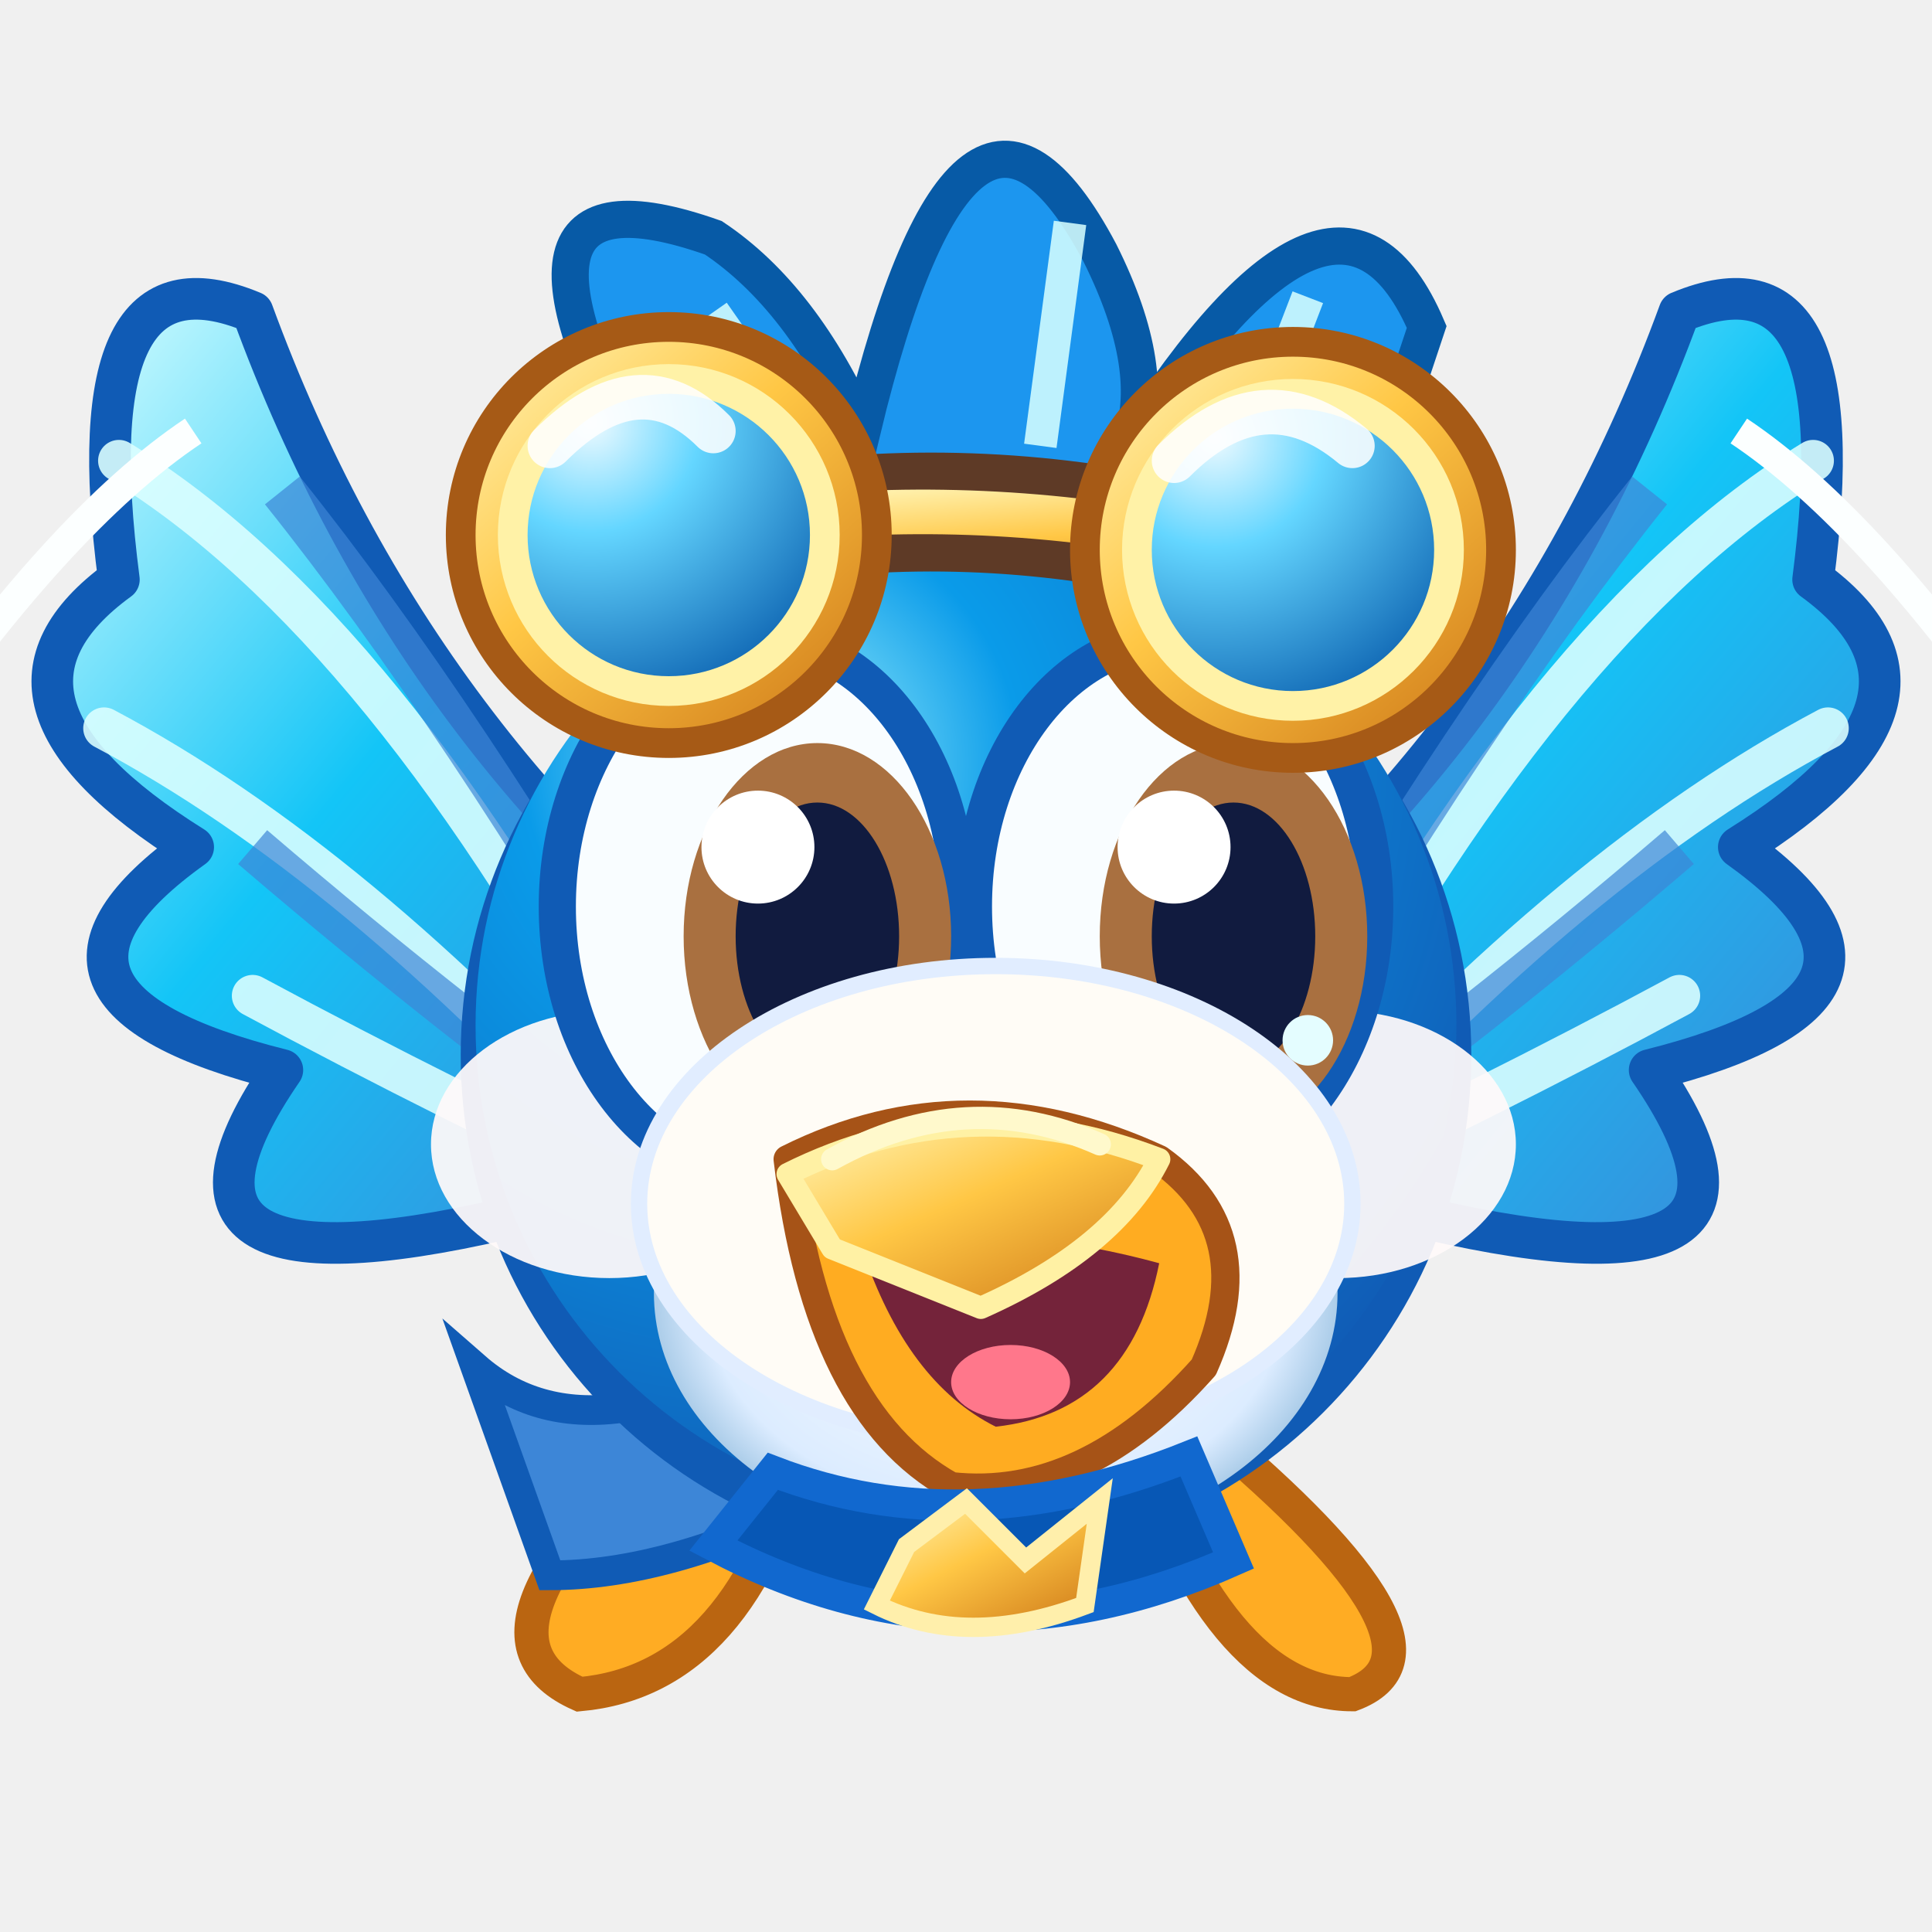
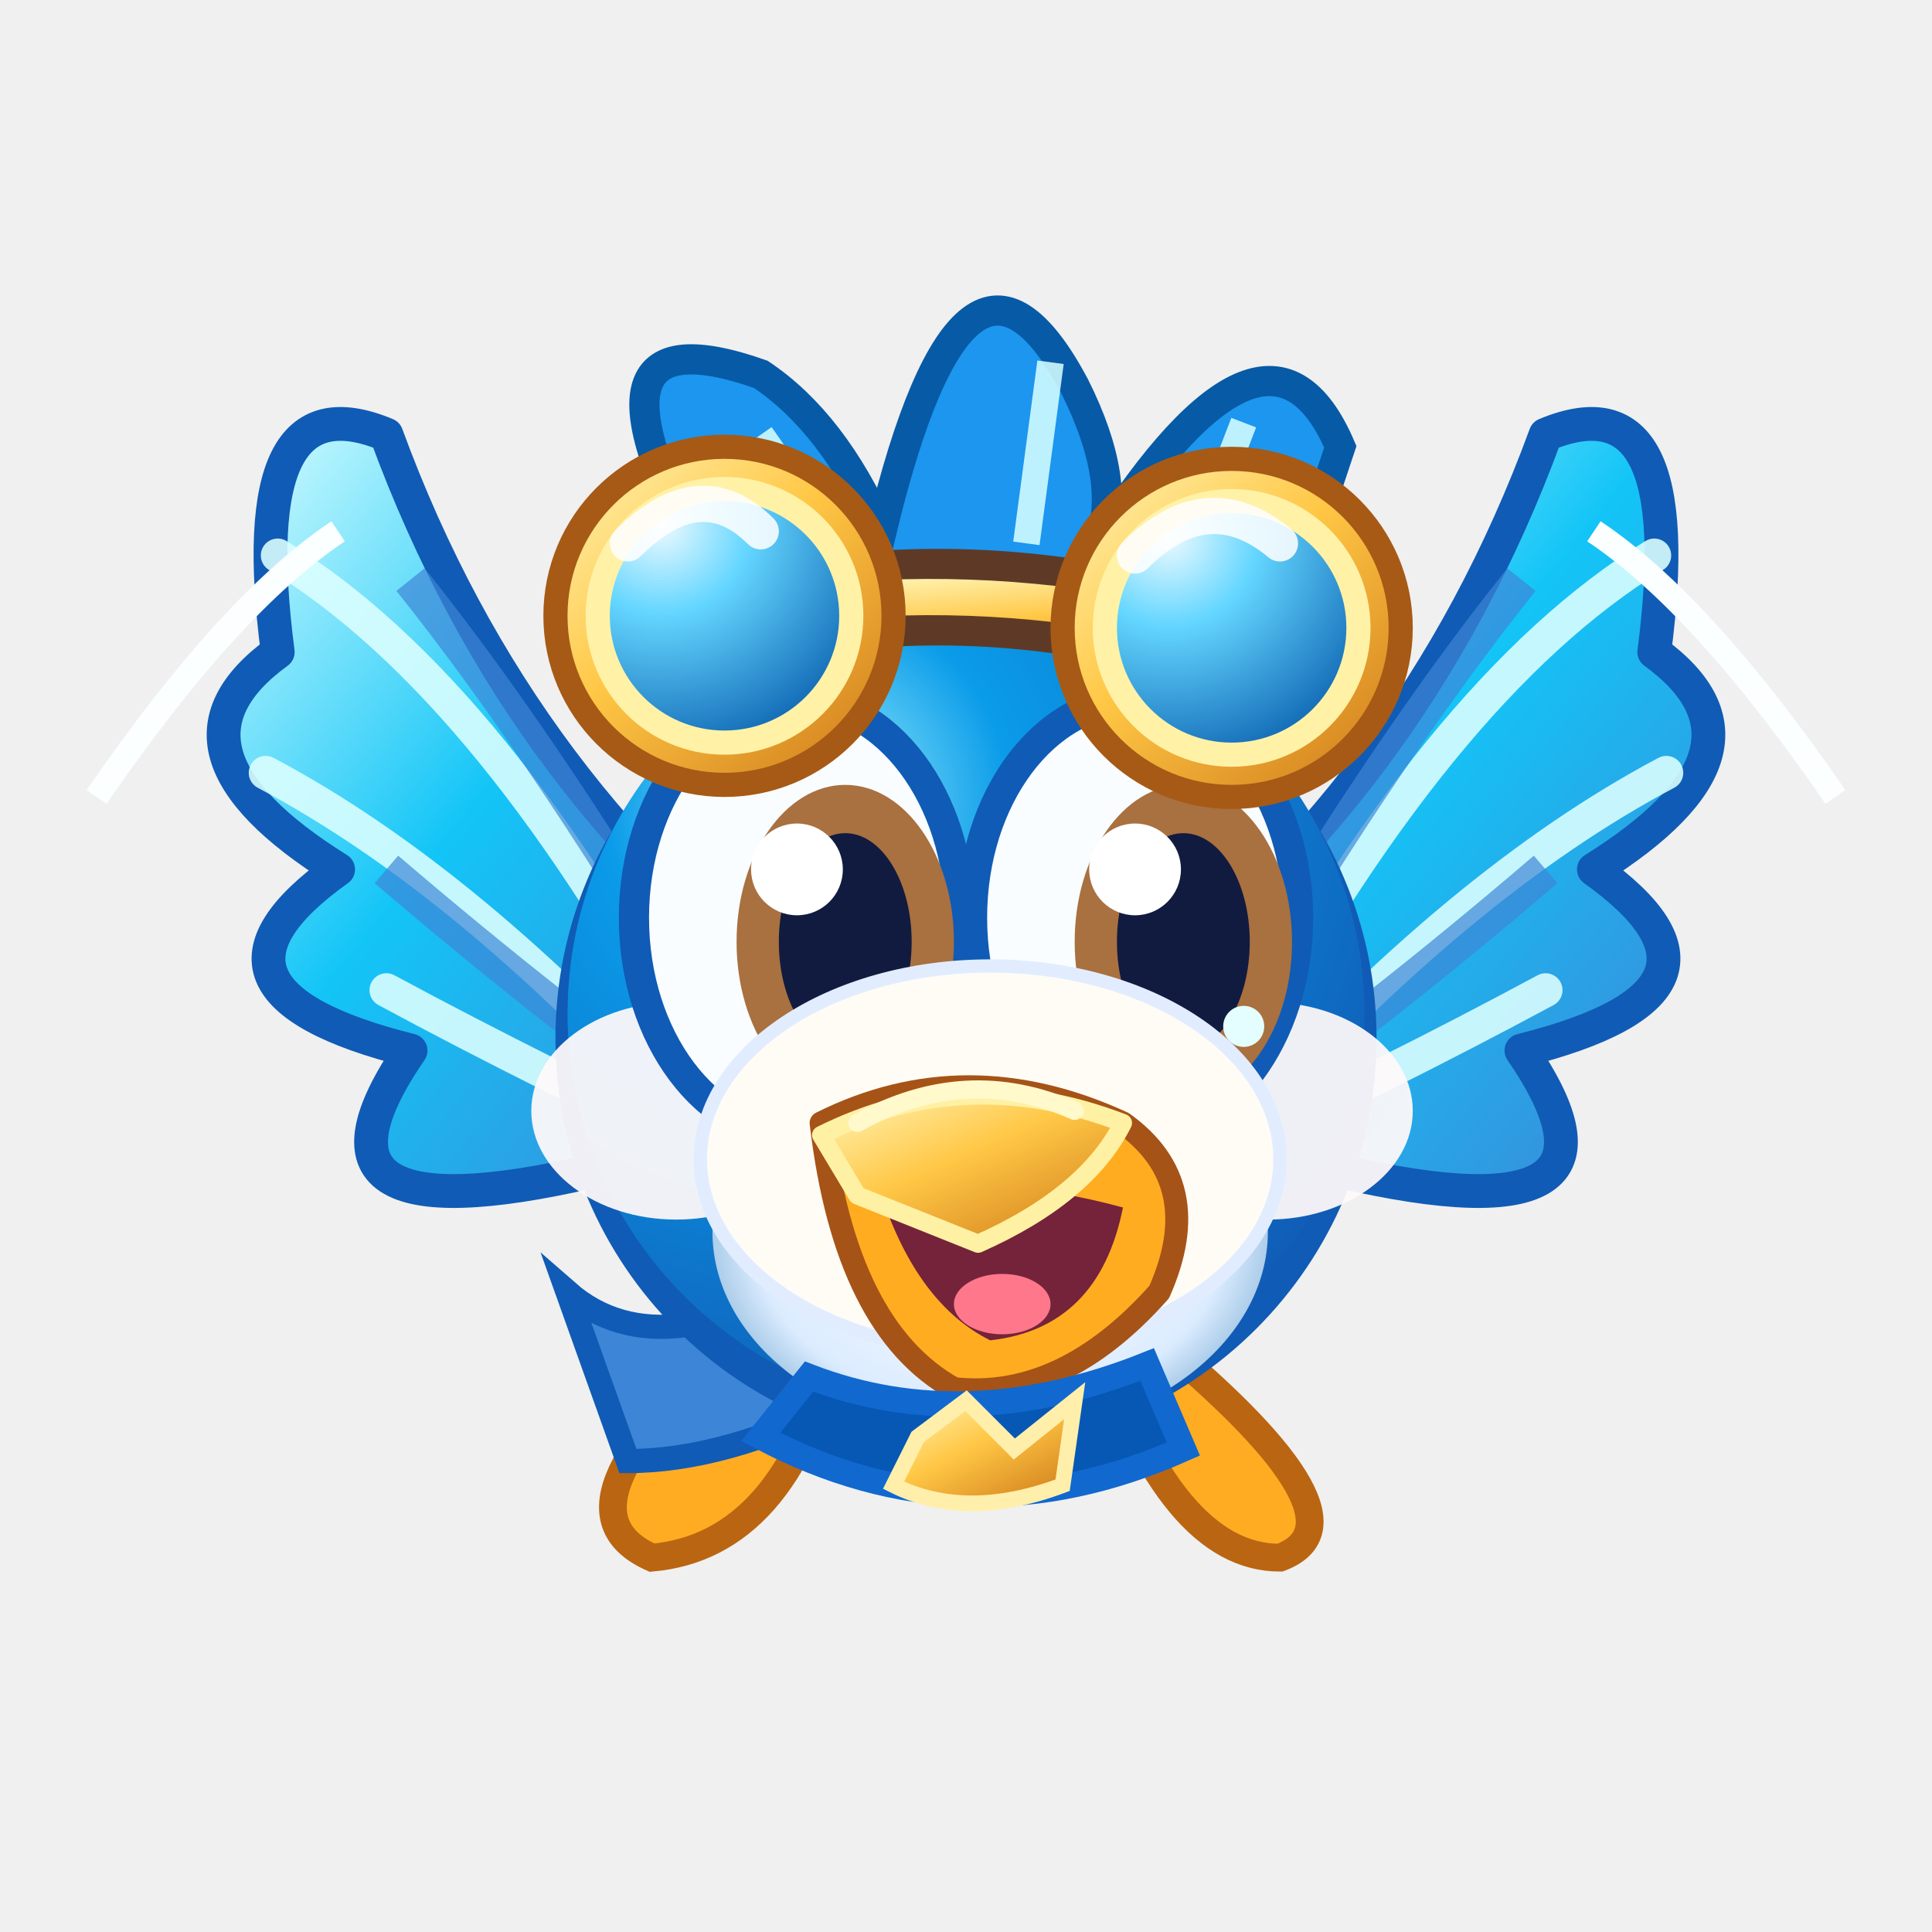
- <svg xmlns="http://www.w3.org/2000/svg" width="512" height="512" viewBox="-65 -65 130 130" role="img" aria-labelledby="title desc">
+ <svg xmlns="http://www.w3.org/2000/svg" width="512" height="512" viewBox="-80 -80 160 160" role="img" aria-labelledby="title desc">
  <defs>
    <linearGradient id="w" x1="0" y1="0" x2=".95" y2="1">
      <stop stop-color="#dcffff" />
      <stop offset=".47" stop-color="#13c5f7" />
      <stop offset="1" stop-color="#3d86d7" />
    </linearGradient>
    <radialGradient id="body" cx=".30" cy=".23" r=".85">
      <stop stop-color="#a9f9ff" />
      <stop offset=".3" stop-color="#0a9be9" />
      <stop offset="1" stop-color="#105bb5" />
    </radialGradient>
    <radialGradient id="belly">
      <stop stop-color="#ffffff" />
      <stop offset=".85" stop-color="#dcecff" />
      <stop offset="1" stop-color="#accde9" />
    </radialGradient>
    <linearGradient id="gold" x1="0" y1="0" x2=".9" y2="1">
      <stop stop-color="#fff6ba" />
      <stop offset=".46" stop-color="#ffc745" />
      <stop offset="1" stop-color="#d07c1a" />
    </linearGradient>
    <radialGradient id="lens" cx=".25" cy=".14" r="1">
      <stop stop-color="#eefaff" />
      <stop offset=".35" stop-color="#64d6ff" />
      <stop offset="1" stop-color="#065aab" />
    </radialGradient>
  </defs>
  <g id="wing-left">
    <path d="M-12 4 Q-37 -14 -48 -44 Q-60 -49 -57 -26 Q-68 -18 -52 -8 Q-66 2 -46 7 Q-57 23 -31 17 L-12 14Z" fill="url(#w)" stroke="#105bb5" stroke-width="2.8" stroke-linejoin="round" />
    <path d="M-57 -34 Q-39 -23 -22 9 M-58 -16 Q-41 -7 -23 13 M-48 2 Q-35 9 -20 16" stroke="#dcffff" stroke-width="2.8" opacity=".88" fill="none" stroke-linecap="round" />
    <path d="M-46 -32 Q-34 -17 -20 7 M-48 -8 Q-34 4 -20 14" fill="none" stroke="#3d86d7" stroke-width="3" opacity=".69" />
    <path d="M-52 -36 q-9 6 -20 22" stroke="#fcffff" stroke-width="2" fill="none" />
  </g>
  <g id="wing-right">
    <path d="M12 4 Q37 -14 48 -44 Q60 -49 57 -26 Q68 -18 52 -8 Q66 2 46 7 Q57 23 31 17 L12 14Z" fill="url(#w)" stroke="#105bb5" stroke-width="2.8" stroke-linejoin="round" />
    <path d="M57 -34 Q39 -23 22 9 M58 -16 Q41 -7 23 13 M48 2 Q35 9 20 16" stroke="#dcffff" stroke-width="2.8" opacity=".88" fill="none" stroke-linecap="round" />
    <path d="M46 -32 Q34 -17 20 7 M48 -8 Q34 4 20 14" fill="none" stroke="#3d86d7" stroke-width="3" opacity=".69" />
    <path d="M52 -36 q9 6 20 22" stroke="#fcffff" stroke-width="2" fill="none" />
  </g>
  <path d="M-19 31 Q-35 45 -26 49 Q-15 48 -11 32 M16 31 Q34 46 26 49 Q17 49 11 31" fill="#ffac23" stroke="#ba6511" stroke-width="2.3" />
  <path d="M-10 24 Q-25 34 -33 27 L-28 41 Q-20 41 -10 36Z" fill="#3d86d7" stroke="#105bb5" stroke-width="2" />
  <ellipse cx="0" cy="6" rx="34" ry="34" fill="#105bb5" />
  <ellipse cx="0" cy="4" rx="33" ry="33" fill="url(#body)" />
  <path d="M-21 -32 Q-34 -55 -17 -49 Q-11 -45 -7 -36 Q0 -65 9 -48 Q13 -40 11 -35 Q25 -57 31 -43 L26 -28Z" fill="#1c96ef" stroke="#075aa6" stroke-width="2.5" />
  <path d="M-17 -44 L-10 -34 M7 -50 L5 -35 M23 -45 L18 -32" fill="none" stroke="#d6ffff" stroke-width="2.2" opacity=".86" />
  <ellipse cx="2" cy="22" rx="23" ry="17" fill="url(#belly)" />
  <ellipse cx="-24" cy="12" rx="12" ry="9" fill="#fffafa" opacity=".93" />
  <ellipse cx="25" cy="12" rx="12" ry="9" fill="#fffafa" opacity=".93" />
  <ellipse cx="-14" cy="-4" rx="13.5" ry="18" fill="#f9fdff" stroke="#105bb5" stroke-width="2.5" />
  <ellipse cx="14" cy="-4" rx="13.5" ry="18" fill="#f9fdff" stroke="#105bb5" stroke-width="2.5" />
  <ellipse cx="-10" cy="-2" rx="9" ry="13" fill="#a97040" />
  <ellipse cx="18" cy="-2" rx="9" ry="13" fill="#a97040" />
  <ellipse cx="-10" cy="-2" rx="5.5" ry="9" fill="#111b3f" />
  <ellipse cx="18" cy="-2" rx="5.5" ry="9" fill="#111b3f" />
  <circle cx="-14" cy="-8" r="3.8" fill="#fff" />
  <circle cx="14" cy="-8" r="3.8" fill="#fff" />
  <circle cx="-5" cy="5" r="1.7" fill="#e4fdff" />
  <circle cx="23" cy="5" r="1.7" fill="#e4fdff" />
  <ellipse cx="2" cy="16" rx="24" ry="16" fill="#fffcf6" stroke="#e1edff" stroke-width="1.1" />
  <path d="M-12 13 Q0 7 13 13 Q20 18 16 27 Q8 36 -1 35 Q-10 30 -12 13Z" fill="#ffac21" stroke="#a65317" stroke-width="1.9" stroke-linejoin="round" />
  <path d="M-7 19 Q2 17 13 20 Q11 30 2 31 Q-4 28 -7 19Z" fill="#74233a" />
  <ellipse cx="3" cy="28" rx="4" ry="2.5" fill="#ff778b" />
  <path d="M-12 14 Q0 8 13 13 Q10 19 1 23 L-9 19Z" fill="url(#gold)" stroke="#fff1a4" stroke-width="1.5" stroke-linejoin="round" />
  <path d="M-9 13 Q0 8 9 12" fill="none" stroke="#fff9cc" stroke-width="1.5" stroke-linecap="round" />
  <path d="M-13 34 Q0 39 15 33 L18 40 Q0 48 -17 39Z" fill="#0757b5" stroke="#1168cf" stroke-width="2.1" />
  <path d="M-4 39 L0 36 L4 40 L9 36 L8 43 Q0 46 -6 43Z" fill="url(#gold)" stroke="#ffefab" stroke-width="1.3" />
  <path d="M-28 -26 Q0 -36 29 -24" fill="none" stroke="#5e3a26" stroke-width="8" stroke-linecap="round" />
  <path d="M-28 -27 Q0 -35 29 -25" fill="none" stroke="url(#gold)" stroke-width="3" stroke-linecap="round" />
  <g>
    <circle cx="-20" cy="-29" r="14" fill="url(#gold)" stroke="#a65a16" stroke-width="2" />
    <circle cx="-20" cy="-29" r="10.5" fill="url(#lens)" stroke="#fff2a7" stroke-width="2" />
    <circle cx="22" cy="-28" r="14" fill="url(#gold)" stroke="#a65a16" stroke-width="2" />
    <circle cx="22" cy="-28" r="10.5" fill="url(#lens)" stroke="#fff2a7" stroke-width="2" />
    <path d="M-28 -35 q6 -6 11 -1 M14 -34 q6 -6 12 -1" fill="none" stroke="#ffffff" stroke-width="3" stroke-linecap="round" opacity=".86" />
  </g>
</svg>
